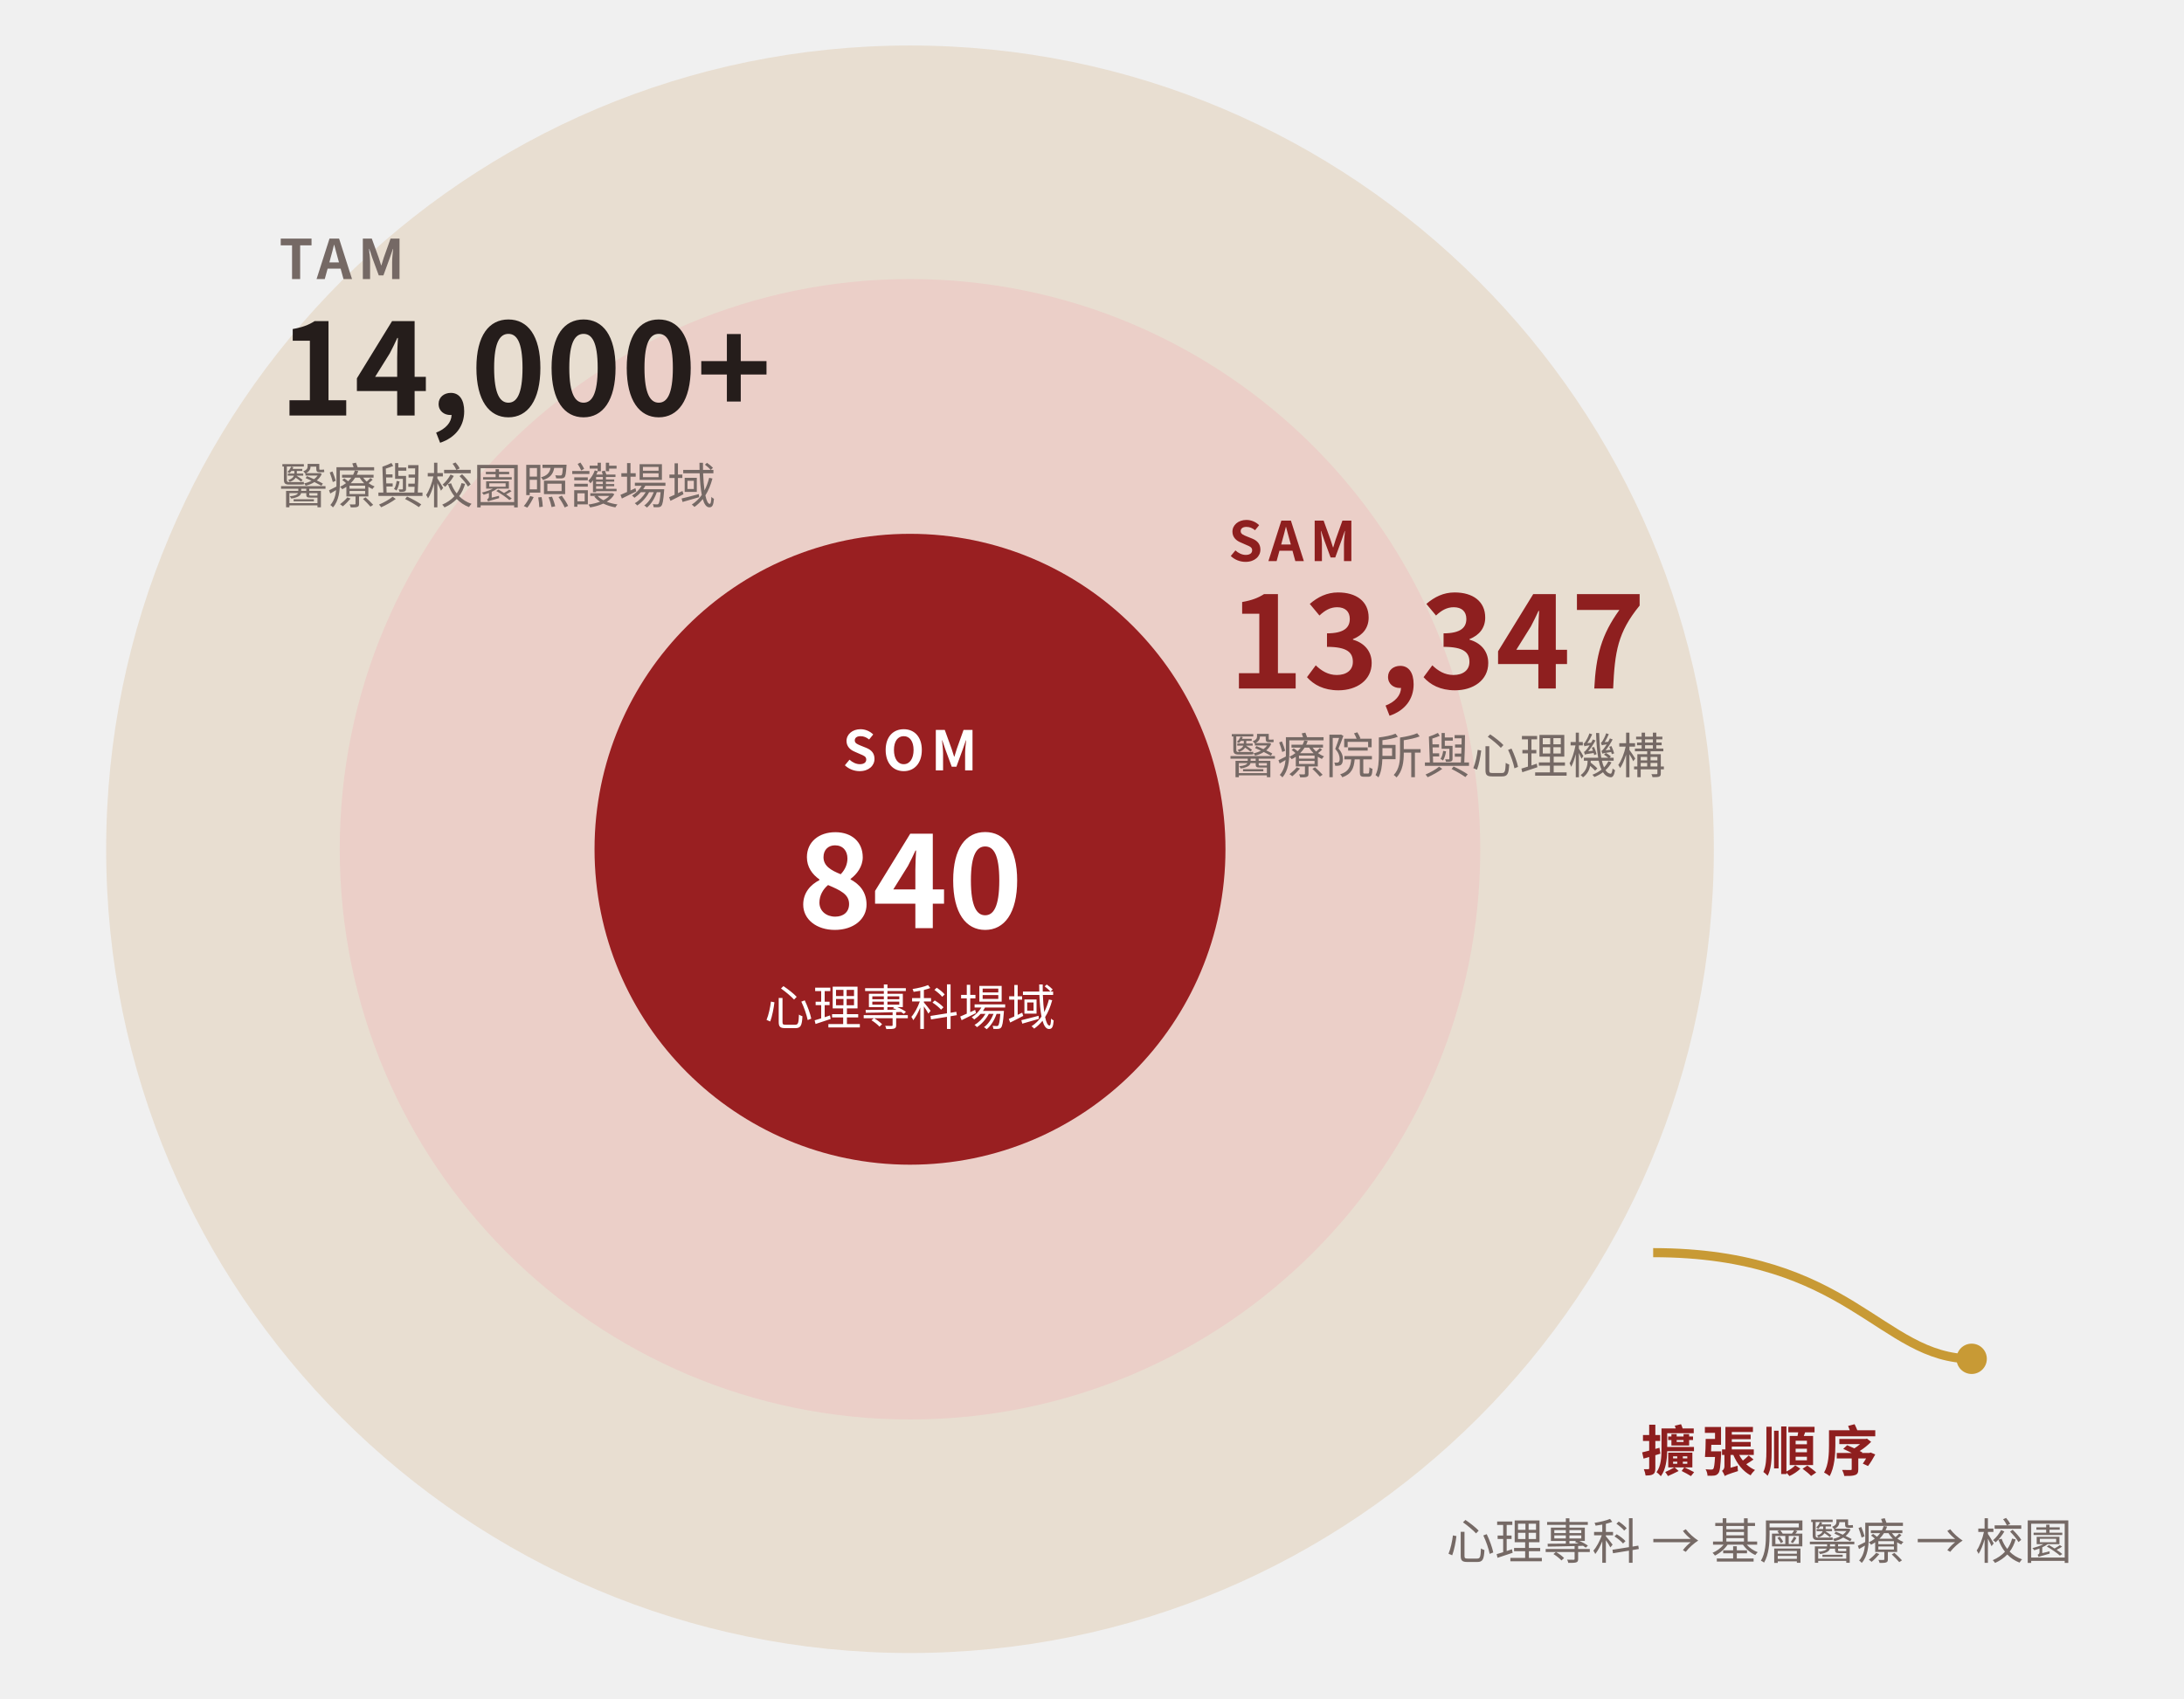
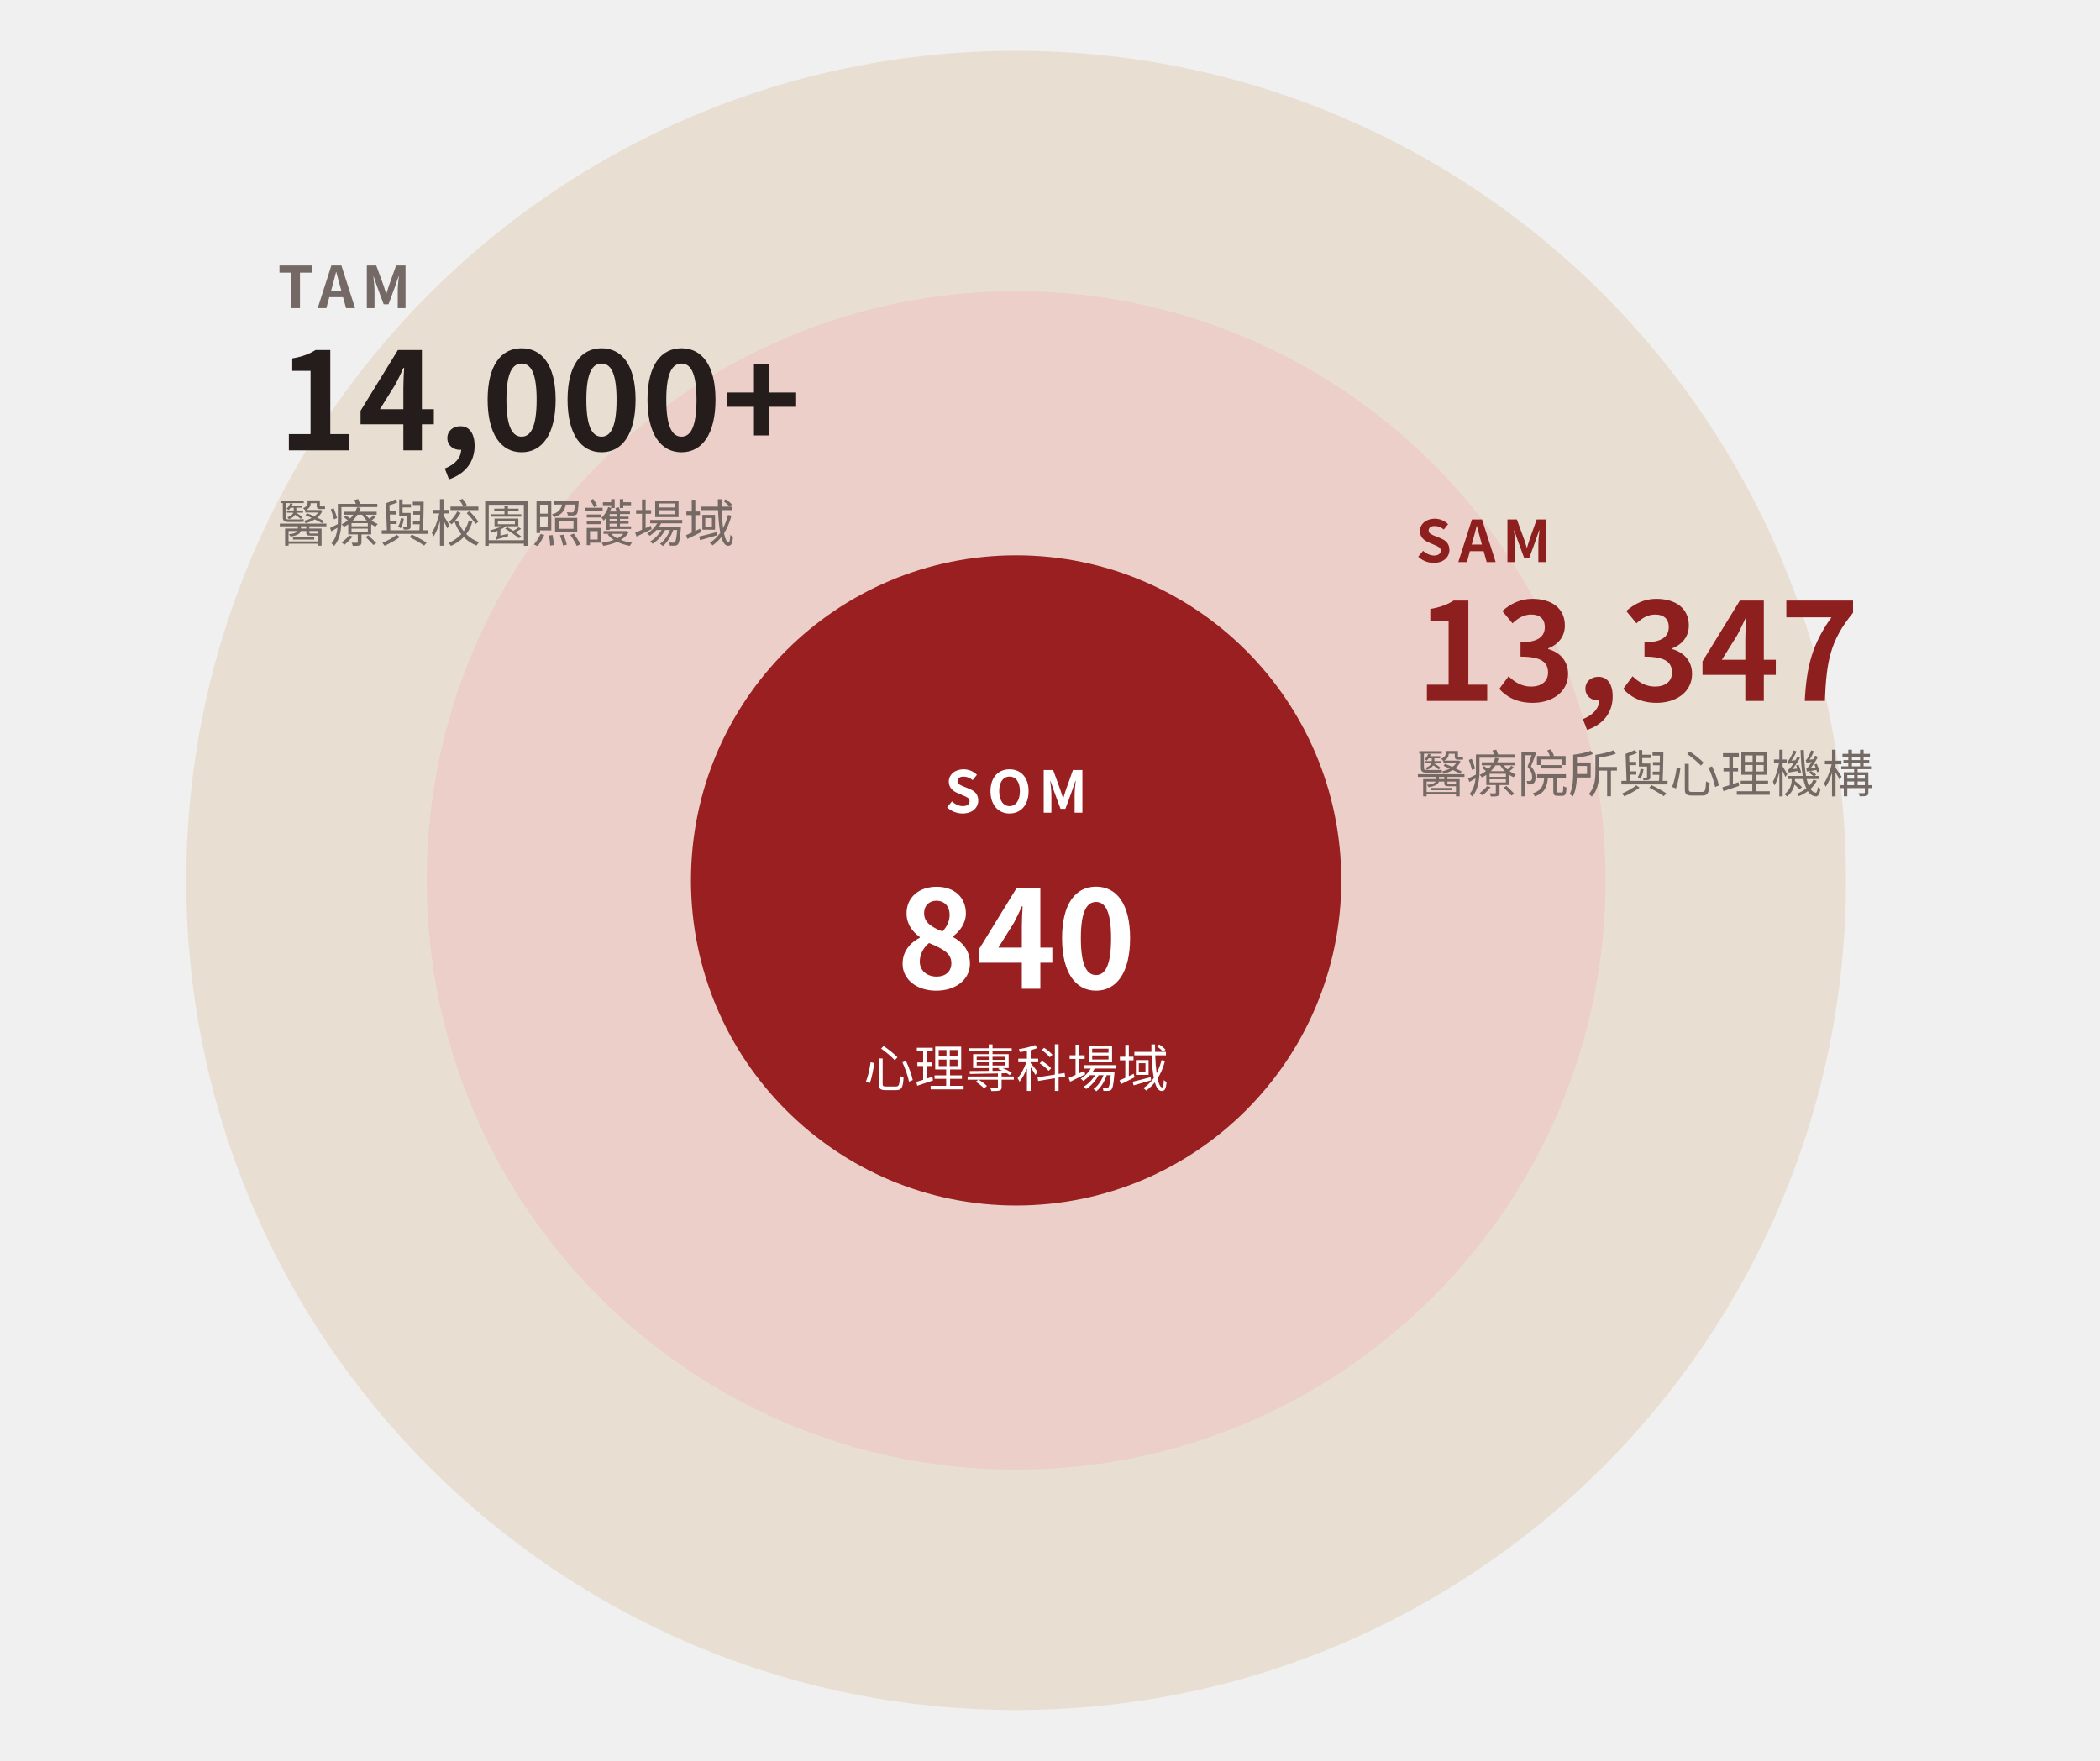
- <svg xmlns="http://www.w3.org/2000/svg" width="720" height="560" viewBox="0 0 720 560">
+ <svg xmlns="http://www.w3.org/2000/svg" width="620" height="520" viewBox="0 0 620 520">
  <style>
    text { font-family: "Noto Sans CJK TC", "PingFang TC", sans-serif; }
-     .eyebrow { font-size: 18px; font-weight: 700; letter-spacing: 2px; }
-     .number { font-size: 42px; font-weight: 800; }
-     .body { font-size: 16px; font-weight: 500; }
+     .eyebrow { font-size: 17px; font-weight: 700; letter-spacing: 2px; }
+     .number { font-size: 40px; font-weight: 800; }
+     .body { font-size: 15px; font-weight: 500; }
  </style>
-   <circle cx="300" cy="280" r="265" fill="#E8DED1" />
-   <circle cx="300" cy="280" r="188" fill="#EBCFC8" />
-   <circle cx="300" cy="280" r="104" fill="#991F21" />
-   <text x="92" y="92" fill="#756965" class="eyebrow">TAM</text>
-   <text x="92" y="137" fill="#251D1B" class="number">14,000+</text>
-   <text x="92" y="166" fill="#756965" class="body">醫療與校園照護場域</text>
-   <text x="405" y="185" fill="#8E1F1F" class="eyebrow">SAM</text>
-   <text x="405" y="227" fill="#8E1F1F" class="number">13,347</text>
-   <text x="405" y="255" fill="#756965" class="body">醫療院所與心理機構</text>
-   <text x="300" y="254" fill="#FFFFFF" text-anchor="middle" class="eyebrow">SOM</text>
-   <text x="300" y="306" fill="#FFFFFF" text-anchor="middle" class="number">840</text>
-   <text x="300" y="338" fill="#FFFFFF" text-anchor="middle" class="body">心理專科場域</text>
-   <path d="M545 413 C610 413 620 448 650 448" fill="none" stroke="#C89A35" stroke-width="3" />
-   <circle cx="650" cy="448" r="5" fill="#C89A35" />
-   <text x="580" y="485" fill="#8E1F1F" text-anchor="middle" class="eyebrow">擴張順序</text>
-   <text x="580" y="514" fill="#756965" text-anchor="middle" class="body">心理專科 → 基層醫療 → 校園</text>
+   <circle cx="300" cy="260" r="245" fill="#E8DED1" />
+   <circle cx="300" cy="260" r="174" fill="#EBCFC8" />
+   <circle cx="300" cy="260" r="96" fill="#991F21" />
+   <text x="82" y="91" fill="#756965" class="eyebrow">TAM</text>
+   <text x="82" y="133" fill="#251D1B" class="number">14,000+</text>
+   <text x="82" y="160" fill="#756965" class="body">醫療與校園照護場域</text>
+   <text x="418" y="166" fill="#8E1F1F" class="eyebrow">SAM</text>
+   <text x="418" y="207" fill="#8E1F1F" class="number">13,347</text>
+   <text x="418" y="234" fill="#756965" class="body">醫療院所與心理機構</text>
+   <text x="300" y="240" fill="#FFFFFF" text-anchor="middle" class="eyebrow">SOM</text>
+   <text x="300" y="292" fill="#FFFFFF" text-anchor="middle" class="number">840</text>
+   <text x="300" y="321" fill="#FFFFFF" text-anchor="middle" class="body">心理專科場域</text>
</svg>
